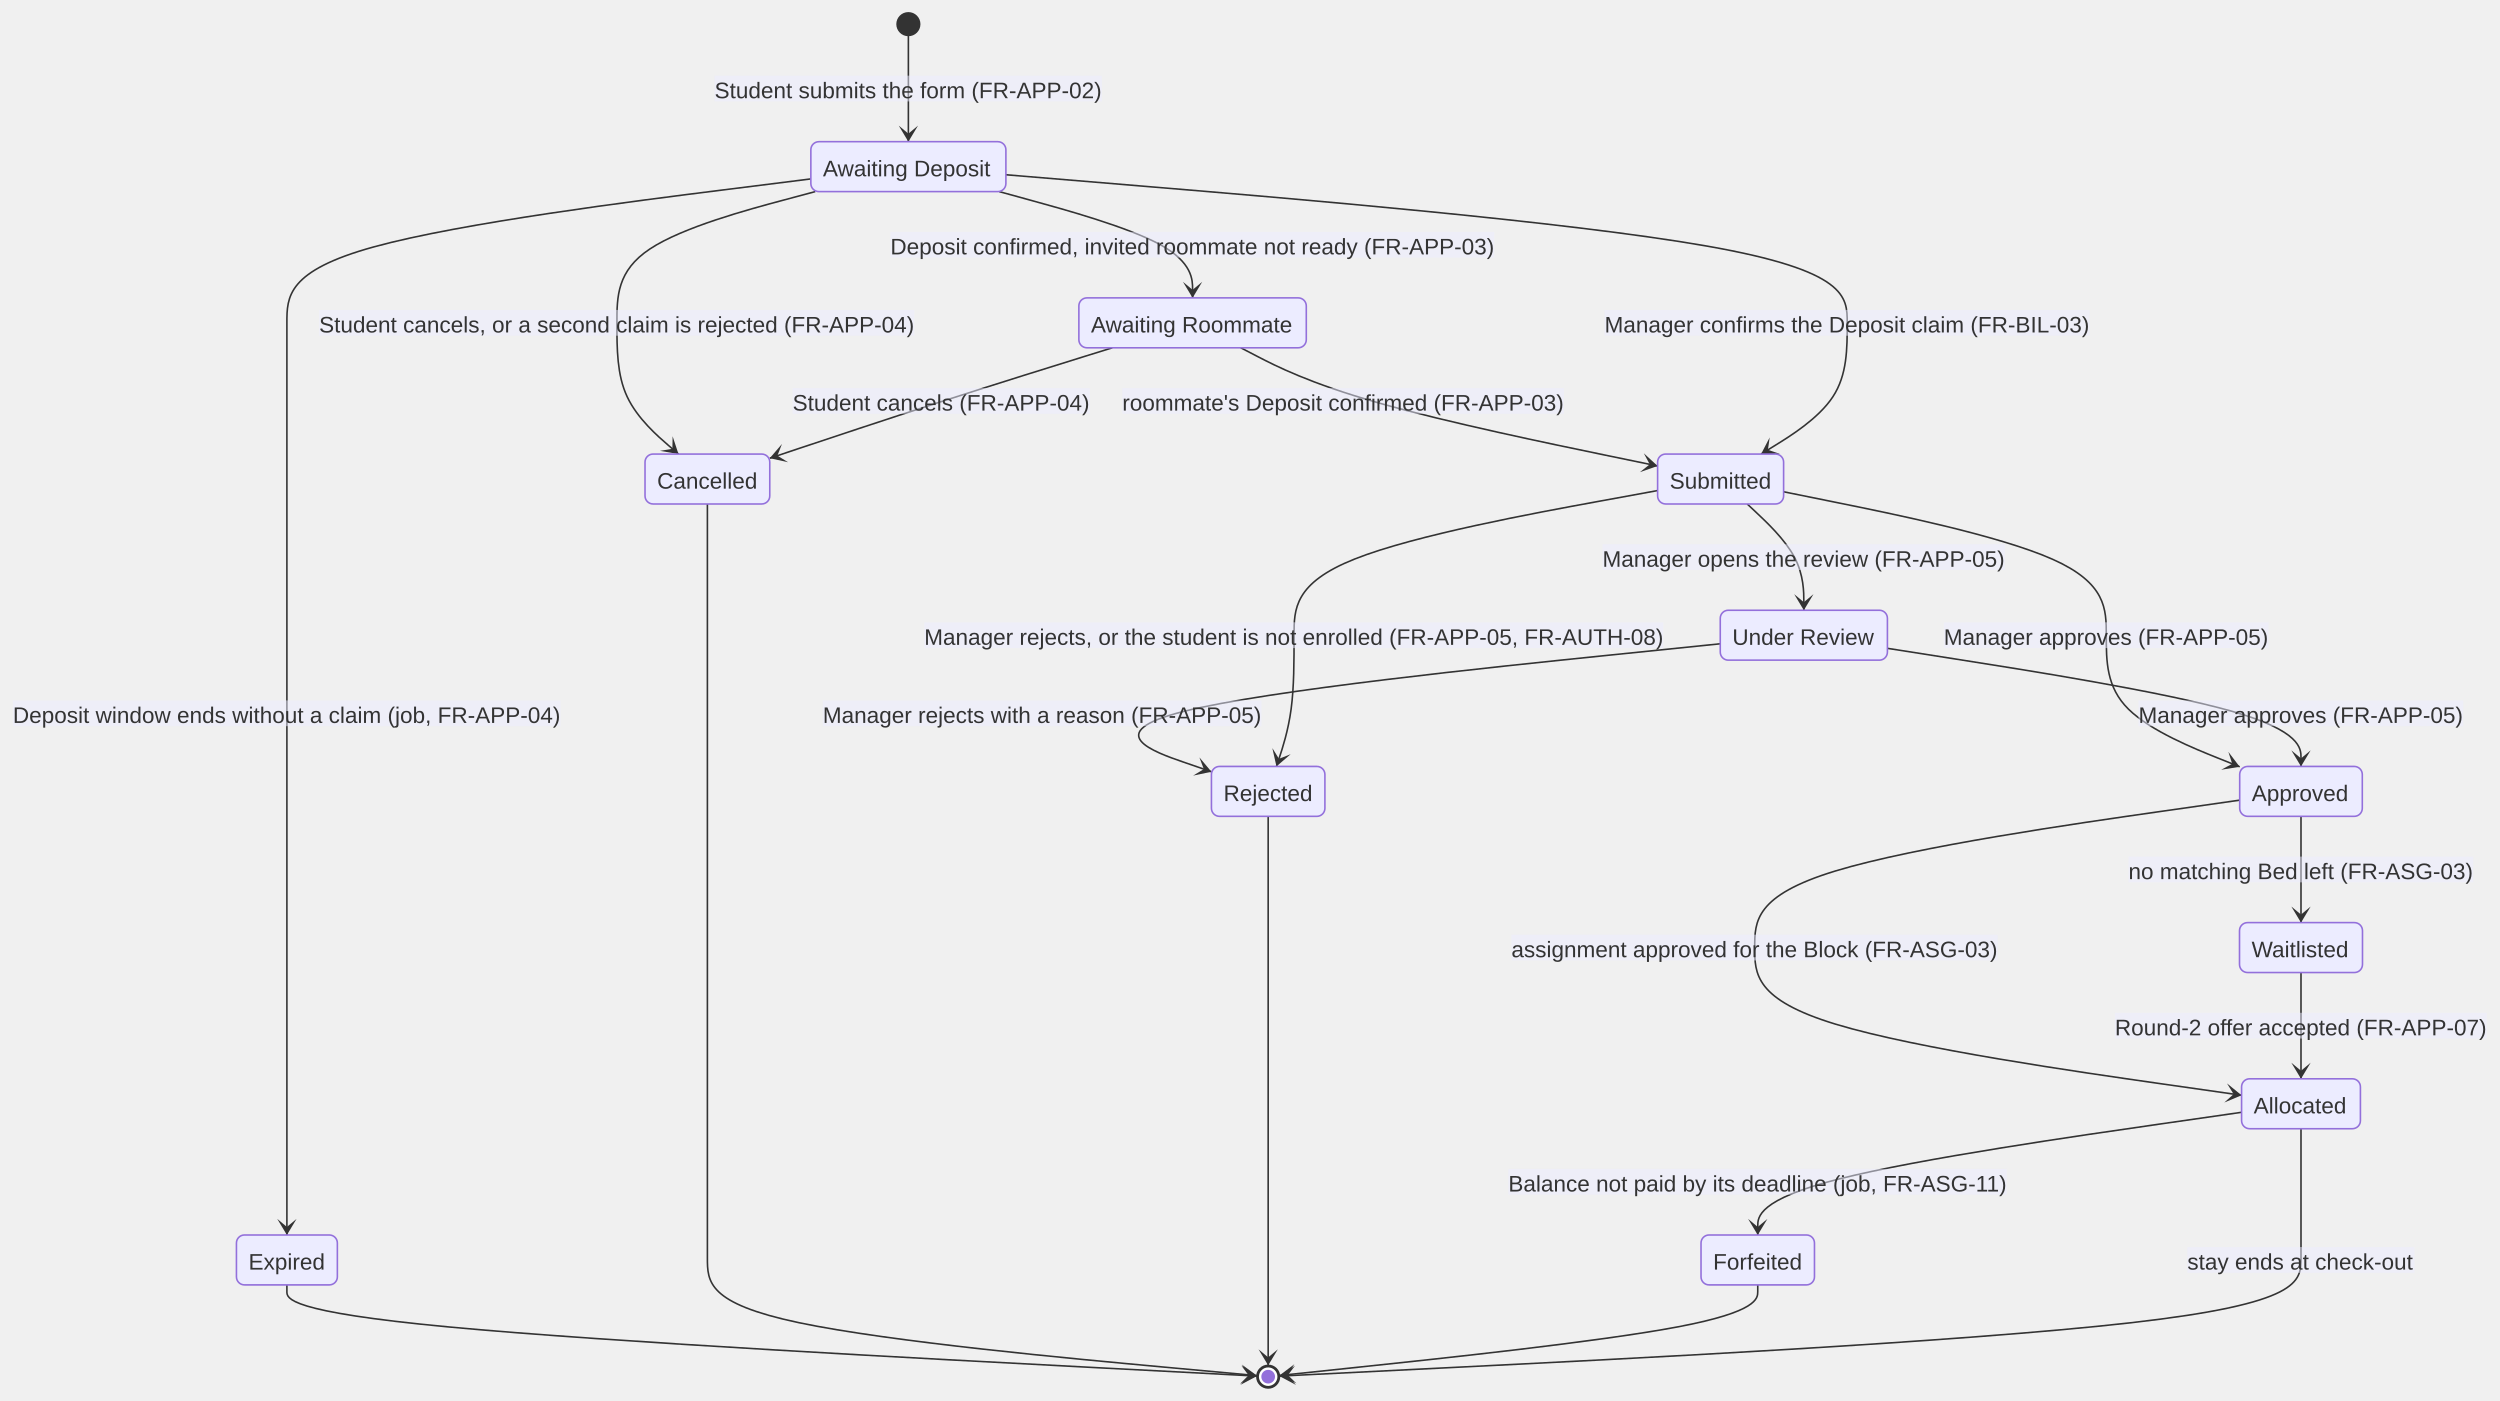
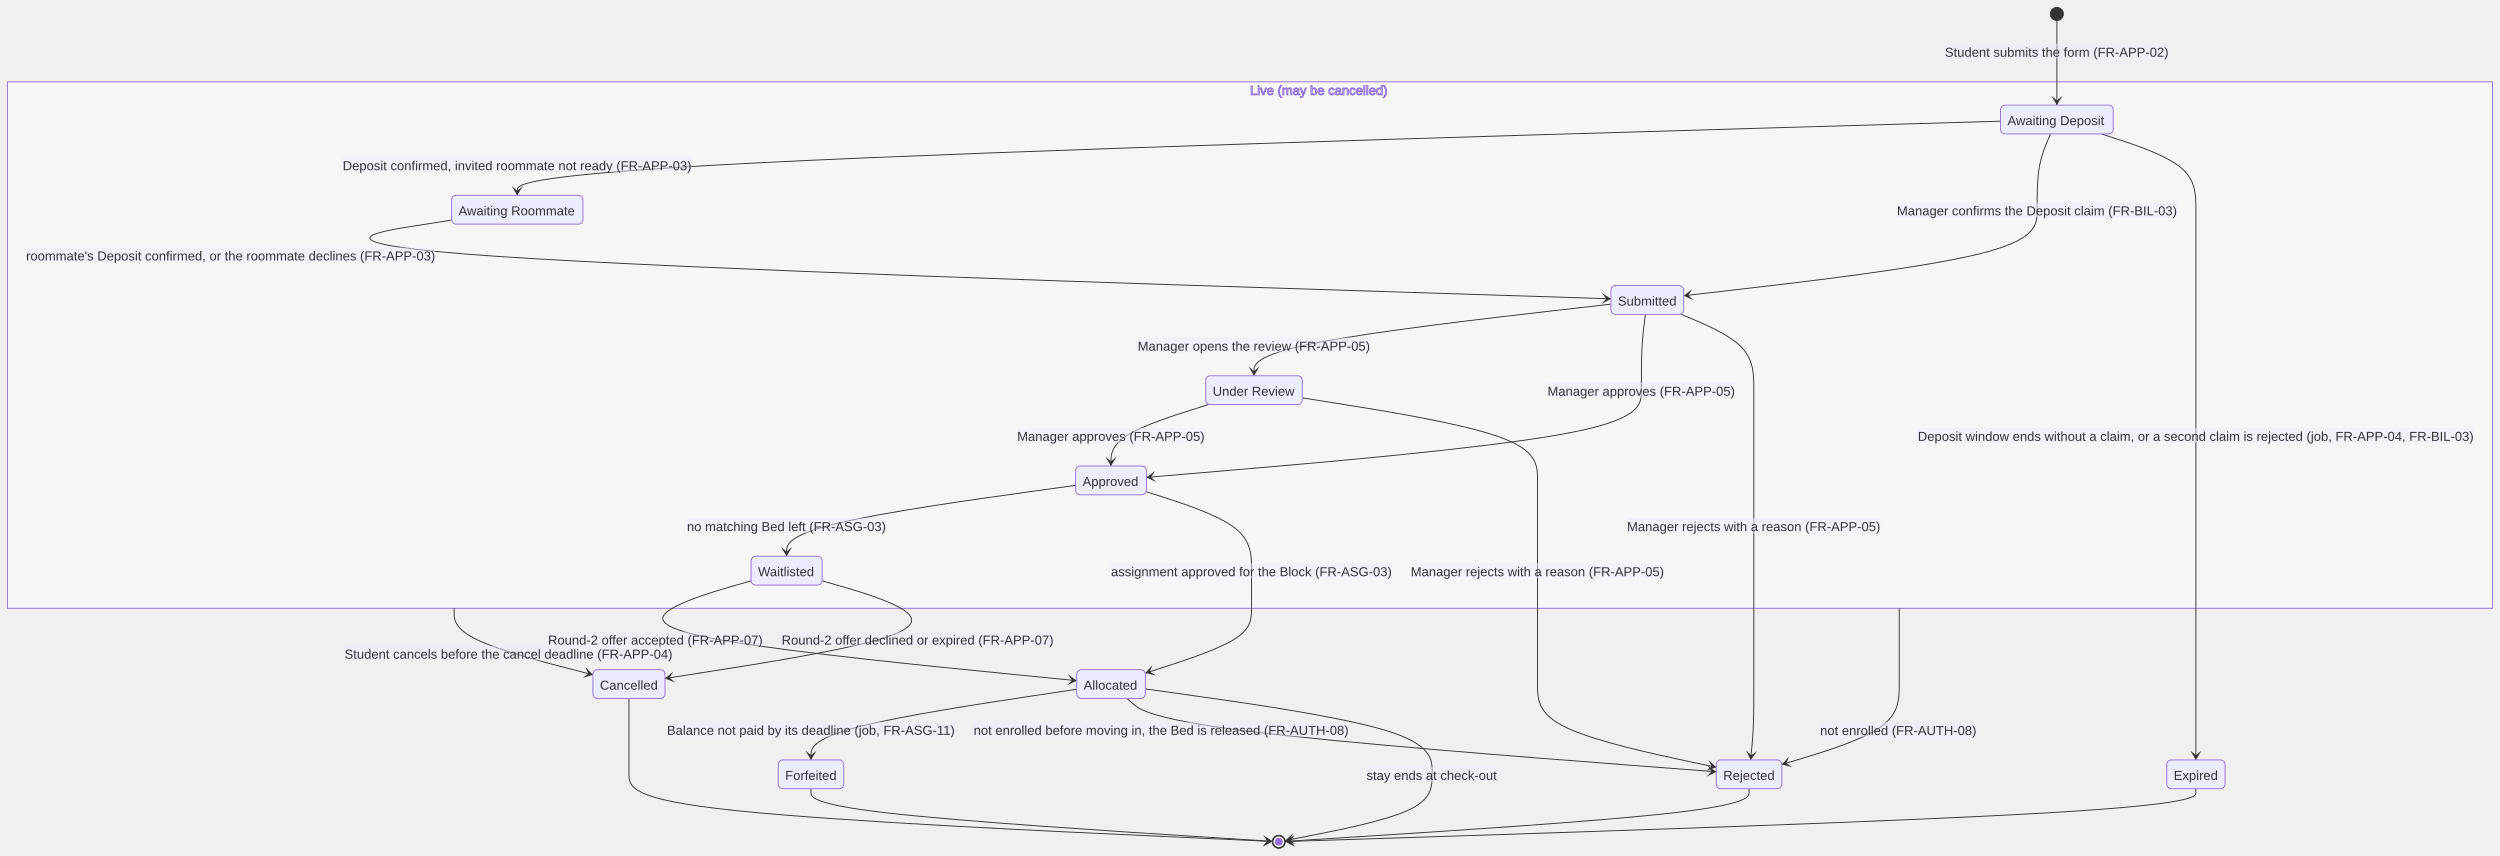
- <svg xmlns="http://www.w3.org/2000/svg" id="dzlpo6j8gid" width="1552.654" class="statediagram" height="870" viewBox="0 0 1552.654 870" role="graphics-document document" aria-roledescription="stateDiagram">
-   <style>#dzlpo6j8gid{font-family:Arial;font-size:14px;fill:#333;}#dzlpo6j8gid .error-icon{fill:#552222;}#dzlpo6j8gid .error-text{fill:#552222;stroke:#552222;}#dzlpo6j8gid .edge-thickness-normal{stroke-width:2px;}#dzlpo6j8gid .edge-thickness-thick{stroke-width:3.5px;}#dzlpo6j8gid .edge-pattern-solid{stroke-dasharray:0;}#dzlpo6j8gid .edge-pattern-dashed{stroke-dasharray:3;}#dzlpo6j8gid .edge-pattern-dotted{stroke-dasharray:2;}#dzlpo6j8gid .marker{fill:#333333;stroke:#333333;}#dzlpo6j8gid .marker.cross{stroke:#333333;}#dzlpo6j8gid svg{font-family:Arial;font-size:14px;}#dzlpo6j8gid defs #statediagram-barbEnd{fill:#333333;stroke:#333333;}#dzlpo6j8gid g.stateGroup text{fill:#9370DB;stroke:none;font-size:10px;}#dzlpo6j8gid g.stateGroup text{fill:#333;stroke:none;font-size:10px;}#dzlpo6j8gid g.stateGroup .state-title{font-weight:bolder;fill:#131300;}#dzlpo6j8gid g.stateGroup rect{fill:#ECECFF;stroke:#9370DB;}#dzlpo6j8gid g.stateGroup line{stroke:#333333;stroke-width:1;}#dzlpo6j8gid .transition{stroke:#333333;stroke-width:1;fill:none;}#dzlpo6j8gid .stateGroup .composit{fill:white;border-bottom:1px;}#dzlpo6j8gid .stateGroup .alt-composit{fill:#e0e0e0;border-bottom:1px;}#dzlpo6j8gid .state-note{stroke:#aaaa33;fill:#fff5ad;}#dzlpo6j8gid .state-note text{fill:black;stroke:none;font-size:10px;}#dzlpo6j8gid .stateLabel .box{stroke:none;stroke-width:0;fill:#ECECFF;opacity:0.5;}#dzlpo6j8gid .edgeLabel .label rect{fill:#ECECFF;opacity:0.5;}#dzlpo6j8gid .edgeLabel .label text{fill:#333;}#dzlpo6j8gid .label div .edgeLabel{color:#333;}#dzlpo6j8gid .stateLabel text{fill:#131300;font-size:10px;font-weight:bold;}#dzlpo6j8gid .node circle.state-start{fill:#333333;stroke:#333333;}#dzlpo6j8gid .node .fork-join{fill:#333333;stroke:#333333;}#dzlpo6j8gid .node circle.state-end{fill:#9370DB;stroke:white;stroke-width:1.5;}#dzlpo6j8gid .end-state-inner{fill:white;stroke-width:1.5;}#dzlpo6j8gid .node rect{fill:#ECECFF;stroke:#9370DB;stroke-width:1px;}#dzlpo6j8gid .node polygon{fill:#ECECFF;stroke:#9370DB;stroke-width:1px;}#dzlpo6j8gid #statediagram-barbEnd{fill:#333333;}#dzlpo6j8gid .statediagram-cluster rect{fill:#ECECFF;stroke:#9370DB;stroke-width:1px;}#dzlpo6j8gid .cluster-label,#dzlpo6j8gid .nodeLabel{color:#131300;}#dzlpo6j8gid .statediagram-cluster rect.outer{rx:5px;ry:5px;}#dzlpo6j8gid .statediagram-state .divider{stroke:#9370DB;}#dzlpo6j8gid .statediagram-state .title-state{rx:5px;ry:5px;}#dzlpo6j8gid .statediagram-cluster.statediagram-cluster .inner{fill:white;}#dzlpo6j8gid .statediagram-cluster.statediagram-cluster-alt .inner{fill:#f0f0f0;}#dzlpo6j8gid .statediagram-cluster .inner{rx:0;ry:0;}#dzlpo6j8gid .statediagram-state rect.basic{rx:5px;ry:5px;}#dzlpo6j8gid .statediagram-state rect.divider{stroke-dasharray:10,10;fill:#f0f0f0;}#dzlpo6j8gid .note-edge{stroke-dasharray:5;}#dzlpo6j8gid .statediagram-note rect{fill:#fff5ad;stroke:#aaaa33;stroke-width:1px;rx:0;ry:0;}#dzlpo6j8gid .statediagram-note rect{fill:#fff5ad;stroke:#aaaa33;stroke-width:1px;rx:0;ry:0;}#dzlpo6j8gid .statediagram-note text{fill:black;}#dzlpo6j8gid .statediagram-note .nodeLabel{color:black;}#dzlpo6j8gid .statediagram .edgeLabel{color:red;}#dzlpo6j8gid #dependencyStart,#dzlpo6j8gid #dependencyEnd{fill:#333333;stroke:#333333;stroke-width:1;}#dzlpo6j8gid .statediagramTitleText{text-anchor:middle;font-size:18px;fill:#333;}#dzlpo6j8gid :root{--mermaid-font-family:Arial;}</style>
+ <svg xmlns="http://www.w3.org/2000/svg" id="daymjwwi3mpa" width="2687.837" class="statediagram" height="920" viewBox="0 0 2687.837 920" role="graphics-document document" aria-roledescription="stateDiagram">
+   <style>#daymjwwi3mpa{font-family:Arial;font-size:14px;fill:#333;}#daymjwwi3mpa .error-icon{fill:#552222;}#daymjwwi3mpa .error-text{fill:#552222;stroke:#552222;}#daymjwwi3mpa .edge-thickness-normal{stroke-width:2px;}#daymjwwi3mpa .edge-thickness-thick{stroke-width:3.5px;}#daymjwwi3mpa .edge-pattern-solid{stroke-dasharray:0;}#daymjwwi3mpa .edge-pattern-dashed{stroke-dasharray:3;}#daymjwwi3mpa .edge-pattern-dotted{stroke-dasharray:2;}#daymjwwi3mpa .marker{fill:#333333;stroke:#333333;}#daymjwwi3mpa .marker.cross{stroke:#333333;}#daymjwwi3mpa svg{font-family:Arial;font-size:14px;}#daymjwwi3mpa defs #statediagram-barbEnd{fill:#333333;stroke:#333333;}#daymjwwi3mpa g.stateGroup text{fill:#9370DB;stroke:none;font-size:10px;}#daymjwwi3mpa g.stateGroup text{fill:#333;stroke:none;font-size:10px;}#daymjwwi3mpa g.stateGroup .state-title{font-weight:bolder;fill:#131300;}#daymjwwi3mpa g.stateGroup rect{fill:#ECECFF;stroke:#9370DB;}#daymjwwi3mpa g.stateGroup line{stroke:#333333;stroke-width:1;}#daymjwwi3mpa .transition{stroke:#333333;stroke-width:1;fill:none;}#daymjwwi3mpa .stateGroup .composit{fill:#ffffff;border-bottom:1px;}#daymjwwi3mpa .stateGroup .alt-composit{fill:#e0e0e0;border-bottom:1px;}#daymjwwi3mpa .state-note{stroke:#aaaa33;fill:#fff5ad;}#daymjwwi3mpa .state-note text{fill:black;stroke:none;font-size:10px;}#daymjwwi3mpa .stateLabel .box{stroke:none;stroke-width:0;fill:#ECECFF;opacity:0.5;}#daymjwwi3mpa .edgeLabel .label rect{fill:#ECECFF;opacity:0.5;}#daymjwwi3mpa .edgeLabel .label text{fill:#333;}#daymjwwi3mpa .label div .edgeLabel{color:#333;}#daymjwwi3mpa .stateLabel text{fill:#131300;font-size:10px;font-weight:bold;}#daymjwwi3mpa .node circle.state-start{fill:#333333;stroke:#333333;}#daymjwwi3mpa .node .fork-join{fill:#333333;stroke:#333333;}#daymjwwi3mpa .node circle.state-end{fill:#9370DB;stroke:#ffffff;stroke-width:1.5;}#daymjwwi3mpa .end-state-inner{fill:#f6f6f6;stroke-width:1.5;}#daymjwwi3mpa .node rect{fill:#ECECFF;stroke:#9370DB;stroke-width:1px;}#daymjwwi3mpa .node polygon{fill:#ECECFF;stroke:#9370DB;stroke-width:1px;}#daymjwwi3mpa #statediagram-barbEnd{fill:#333333;}#daymjwwi3mpa .statediagram-cluster rect{fill:#ececec;stroke:#9370DB;stroke-width:1px;}#daymjwwi3mpa .cluster-label,#daymjwwi3mpa .nodeLabel{color:#131300;}#daymjwwi3mpa .statediagram-cluster rect.outer{rx:5px;ry:5px;}#daymjwwi3mpa .statediagram-state .divider{stroke:#9370DB;}#daymjwwi3mpa .statediagram-state .title-state{rx:5px;ry:5px;}#daymjwwi3mpa .statediagram-cluster.statediagram-cluster .inner{fill:#f6f6f6;}#daymjwwi3mpa .statediagram-cluster.statediagram-cluster-alt .inner{fill:#f0f0f0;}#daymjwwi3mpa .statediagram-cluster .inner{rx:0;ry:0;}#daymjwwi3mpa .statediagram-state rect.basic{rx:5px;ry:5px;}#daymjwwi3mpa .statediagram-state rect.divider{stroke-dasharray:10,10;fill:#f0f0f0;}#daymjwwi3mpa .note-edge{stroke-dasharray:5;}#daymjwwi3mpa .statediagram-note rect{fill:#fff5ad;stroke:#aaaa33;stroke-width:1px;rx:0;ry:0;}#daymjwwi3mpa .statediagram-note rect{fill:#fff5ad;stroke:#aaaa33;stroke-width:1px;rx:0;ry:0;}#daymjwwi3mpa .statediagram-note text{fill:black;}#daymjwwi3mpa .statediagram-note .nodeLabel{color:black;}#daymjwwi3mpa .statediagram .edgeLabel{color:red;}#daymjwwi3mpa #dependencyStart,#daymjwwi3mpa #dependencyEnd{fill:#333333;stroke:#333333;stroke-width:1;}#daymjwwi3mpa .statediagramTitleText{text-anchor:middle;font-size:18px;fill:#333;}#daymjwwi3mpa :root{--mermaid-font-family:Arial;}</style>
  <g>
    <defs>
-       <marker id="dzlpo6j8gid_statediagram-barbEnd" refX="19" refY="7" markerWidth="20" markerHeight="14" markerUnits="strokeWidth" orient="auto">
+       <marker id="daymjwwi3mpa_statediagram-barbEnd" refX="19" refY="7" markerWidth="20" markerHeight="14" markerUnits="strokeWidth" orient="auto">
        <path d="M 19,7 L9,13 L14,7 L9,1 Z" />
      </marker>
    </defs>
    <g class="root">
-       <g class="clusters" />
+       <g class="clusters">
+         <g class="cluster" style="fill:#f6f6f6;stroke:#9370DB" id="Live">
+           <rect style="" x="8" y="88" width="2671.837" height="566" />
+           <g class="cluster-label" transform="translate(1343.919, 88)">
+             <text style="">
+               <tspan xml:space="preserve" dy="1em" x="0" class="row">Live (may be cancelled)</tspan>
+             </text>
+           </g>
+         </g>
+       </g>
      <g class="edgePaths">
-         <path d="M564.156,22L564.156,27.5C564.156,33,564.156,44,564.156,55C564.156,66,564.156,77,564.156,82.5L564.156,88" id="edge18" class=" edge-thickness-normal transition" style="fill:none" marker-end="url(#dzlpo6j8gid_statediagram-barbEnd)" />
-         <path d="M620.566,119L640.582,124.5C660.599,130,700.632,141,720.648,152C740.665,163,740.665,174,740.665,179.5L740.665,185" id="edge19" class=" edge-thickness-normal transition" style="fill:none" marker-end="url(#dzlpo6j8gid_statediagram-barbEnd)" />
-         <path d="M770.579,216L781.194,221.5C791.809,227,813.039,238,856.189,250.234C899.339,262.468,964.409,275.935,996.944,282.669L1029.479,289.403" id="edge20" class=" edge-thickness-normal transition" style="fill:none" marker-end="url(#dzlpo6j8gid_statediagram-barbEnd)" />
-         <path d="M624.722,108.538L711.808,115.782C798.894,123.025,973.066,137.513,1060.151,152.84C1147.237,168.167,1147.237,184.333,1147.237,200.5C1147.237,216.667,1147.237,232.833,1138.32,246.417C1129.403,260,1111.568,271,1102.651,276.5L1093.734,282" id="edge21" class=" edge-thickness-normal transition" style="fill:none" marker-end="url(#dzlpo6j8gid_statediagram-barbEnd)" />
-         <path d="M503.59,111.111L449.355,117.925C395.12,124.74,286.651,138.37,232.417,153.268C178.182,168.167,178.182,184.333,178.182,200.5C178.182,216.667,178.182,232.833,178.182,249C178.182,265.167,178.182,281.333,178.182,297.5C178.182,313.667,178.182,329.833,178.182,346C178.182,362.167,178.182,378.333,178.182,394.5C178.182,410.667,178.182,426.833,178.182,443C178.182,459.167,178.182,475.333,178.182,491.5C178.182,507.667,178.182,523.833,178.182,540C178.182,556.167,178.182,572.333,178.182,588.5C178.182,604.667,178.182,620.833,178.182,637C178.182,653.167,178.182,669.333,178.182,685.5C178.182,701.667,178.182,717.833,178.182,731.417C178.182,745,178.182,756,178.182,761.5L178.182,767" id="edge22" class=" edge-thickness-normal transition" style="fill:none" marker-end="url(#dzlpo6j8gid_statediagram-barbEnd)" />
-         <path d="M506.309,119L485.782,124.5C465.256,130,424.203,141,403.677,154.583C383.15,168.167,383.15,184.333,383.15,200.5C383.15,216.667,383.15,232.833,389.522,246.417C395.894,260,408.637,271,415.008,276.5L421.38,282" id="edge23" class=" edge-thickness-normal transition" style="fill:none" marker-end="url(#dzlpo6j8gid_statediagram-barbEnd)" />
-         <path d="M690.798,216L673.103,221.5C655.408,227,620.019,238,584.565,249.428C549.111,260.856,513.593,272.713,495.833,278.641L478.074,284.569" id="edge24" class=" edge-thickness-normal transition" style="fill:none" marker-end="url(#dzlpo6j8gid_statediagram-barbEnd)" />
-         <path d="M1085.123,313L1090.984,318.5C1096.846,324,1108.569,335,1114.431,346C1120.292,357,1120.292,368,1120.292,373.5L1120.292,379" id="edge25" class=" edge-thickness-normal transition" style="fill:none" marker-end="url(#dzlpo6j8gid_statediagram-barbEnd)" />
-         <path d="M1107.728,305.422L1141.128,312.185C1174.528,318.948,1241.329,332.474,1274.729,347.32C1308.13,362.167,1308.13,378.333,1308.13,394.5C1308.13,410.667,1308.13,426.833,1321.94,440.455C1335.749,454.077,1363.369,465.154,1377.179,470.692L1390.988,476.231" id="edge26" class=" edge-thickness-normal transition" style="fill:none" marker-end="url(#dzlpo6j8gid_statediagram-barbEnd)" />
-         <path d="M1172.199,402.653L1215.009,409.378C1257.82,416.102,1343.44,429.551,1386.25,441.776C1429.061,454,1429.061,465,1429.061,470.5L1429.061,476" id="edge27" class=" edge-thickness-normal transition" style="fill:none" marker-end="url(#dzlpo6j8gid_statediagram-barbEnd)" />
-         <path d="M1068.386,399.823L998.214,407.019C928.042,414.215,787.699,428.608,735.032,441.857C682.364,455.105,717.372,467.211,734.876,473.264L752.38,479.316" id="edge28" class=" edge-thickness-normal transition" style="fill:none" marker-end="url(#dzlpo6j8gid_statediagram-barbEnd)" />
-         <path d="M1029.479,304.663L991.847,311.552C954.215,318.442,878.951,332.221,841.319,347.194C803.687,362.167,803.687,378.333,803.687,394.5C803.687,410.667,803.687,426.833,801.864,440.417C800.041,454,796.396,465,794.574,470.5L792.751,476" id="edge29" class=" edge-thickness-normal transition" style="fill:none" marker-end="url(#dzlpo6j8gid_statediagram-barbEnd)" />
-         <path d="M1390.988,496.942L1340.787,504.119C1290.585,511.295,1190.182,525.647,1139.981,540.907C1089.779,556.167,1089.779,572.333,1089.779,588.5C1089.779,604.667,1089.779,620.833,1140.176,636.121C1190.572,651.408,1291.365,665.816,1341.761,673.021L1392.157,680.225" id="edge30" class=" edge-thickness-normal transition" style="fill:none" marker-end="url(#dzlpo6j8gid_statediagram-barbEnd)" />
-         <path d="M1429.061,507L1429.061,512.5C1429.061,518,1429.061,529,1429.061,540C1429.061,551,1429.061,562,1429.061,567.5L1429.061,573" id="edge31" class=" edge-thickness-normal transition" style="fill:none" marker-end="url(#dzlpo6j8gid_statediagram-barbEnd)" />
-         <path d="M1429.061,604L1429.061,609.5C1429.061,615,1429.061,626,1429.061,637C1429.061,648,1429.061,659,1429.061,664.5L1429.061,670" id="edge32" class=" edge-thickness-normal transition" style="fill:none" marker-end="url(#dzlpo6j8gid_statediagram-barbEnd)" />
-         <path d="M1392.157,690.805L1342.076,698.004C1291.994,705.203,1191.831,719.602,1141.749,732.301C1091.668,745,1091.668,756,1091.668,761.5L1091.668,767" id="edge33" class=" edge-thickness-normal transition" style="fill:none" marker-end="url(#dzlpo6j8gid_statediagram-barbEnd)" />
-         <path d="M178.182,798L178.182,802.167C178.182,806.333,178.182,814.667,278.589,824.105C378.996,833.544,579.81,844.089,680.217,849.361L780.624,854.633" id="edge34" class=" edge-thickness-normal transition" style="fill:none" marker-end="url(#dzlpo6j8gid_statediagram-barbEnd)" />
-         <path d="M439.336,313L439.336,318.5C439.336,324,439.336,335,439.336,348.583C439.336,362.167,439.336,378.333,439.336,394.5C439.336,410.667,439.336,426.833,439.336,443C439.336,459.167,439.336,475.333,439.336,491.5C439.336,507.667,439.336,523.833,439.336,540C439.336,556.167,439.336,572.333,439.336,588.5C439.336,604.667,439.336,620.833,439.336,637C439.336,653.167,439.336,669.333,439.336,685.5C439.336,701.667,439.336,717.833,439.336,734C439.336,750.167,439.336,766.333,439.336,781.167C439.336,796,439.336,809.5,496.221,821.477C553.106,833.453,666.875,843.906,723.759,849.133L780.644,854.36" id="edge35" class=" edge-thickness-normal transition" style="fill:none" marker-end="url(#dzlpo6j8gid_statediagram-barbEnd)" />
-         <path d="M787.615,507L787.615,512.5C787.615,518,787.615,529,787.615,542.583C787.615,556.167,787.615,572.333,787.615,588.5C787.615,604.667,787.615,620.833,787.615,637C787.615,653.167,787.615,669.333,787.615,685.5C787.615,701.667,787.615,717.833,787.615,734C787.615,750.167,787.615,766.333,787.615,781.167C787.615,796,787.615,809.5,787.615,820.417C787.615,831.333,787.615,839.667,787.615,843.833L787.615,848" id="edge36" class=" edge-thickness-normal transition" style="fill:none" marker-end="url(#dzlpo6j8gid_statediagram-barbEnd)" />
-         <path d="M1091.668,798L1091.668,802.167C1091.668,806.333,1091.668,814.667,1042.152,824.045C992.637,833.422,893.607,843.845,844.091,849.056L794.576,854.267" id="edge37" class=" edge-thickness-normal transition" style="fill:none" marker-end="url(#dzlpo6j8gid_statediagram-barbEnd)" />
-         <path d="M1429.061,701L1429.061,706.5C1429.061,712,1429.061,723,1429.061,736.583C1429.061,750.167,1429.061,766.333,1429.061,781.167C1429.061,796,1429.061,809.5,1323.318,821.525C1217.576,833.55,1006.091,844.101,900.348,849.376L794.606,854.651" id="edge38" class=" edge-thickness-normal transition" style="fill:none" marker-end="url(#dzlpo6j8gid_statediagram-barbEnd)" />
+         <path d="M2211.406,22L2211.406,27.5C2211.406,33,2211.406,44,2211.406,55C2211.406,66,2211.406,77,2211.406,86.667C2211.406,96.333,2211.406,104.667,2211.406,108.833L2211.406,113" id="edge0" class=" edge-thickness-normal transition" style="fill:none" marker-end="url(#daymjwwi3mpa_statediagram-barbEnd)" />
+         <path d="M2150.84,130.275L1885.054,138.062C1619.269,145.85,1087.698,161.425,821.912,174.712C556.126,188,556.126,199,556.126,204.5L556.126,210" id="edge1" class=" edge-thickness-normal transition" style="fill:none" marker-end="url(#daymjwwi3mpa_statediagram-barbEnd)" />
+         <path d="M485.508,236.621L445.947,242.85C406.385,249.08,327.262,261.54,535.004,275.646C742.746,289.751,1237.353,305.503,1484.657,313.378L1731.96,321.254" id="edge2" class=" edge-thickness-normal transition" style="fill:none" marker-end="url(#daymjwwi3mpa_statediagram-barbEnd)" />
+         <path d="M2204.618,144L2202.209,149.5C2199.801,155,2194.984,166,2192.575,179.583C2190.166,193.167,2190.166,209.333,2190.166,225.5C2190.166,241.667,2190.166,257.833,2126.84,273.245C2063.514,288.657,1936.861,303.315,1873.535,310.644L1810.208,317.972" id="edge3" class=" edge-thickness-normal transition" style="fill:none" marker-end="url(#daymjwwi3mpa_statediagram-barbEnd)" />
+         <path d="M1731.96,326.987L1668.003,334.323C1604.045,341.658,1476.13,356.329,1412.172,369.165C1348.214,382,1348.214,393,1348.214,398.5L1348.214,404" id="edge4" class=" edge-thickness-normal transition" style="fill:none" marker-end="url(#daymjwwi3mpa_statediagram-barbEnd)" />
+         <path d="M1769.034,338L1768.306,343.5C1767.578,349,1766.123,360,1765.395,373.583C1764.668,387.167,1764.668,403.333,1764.668,419.5C1764.668,435.667,1764.668,451.833,1675.983,467.46C1587.299,483.087,1409.93,498.174,1321.246,505.718L1232.561,513.262" id="edge5" class=" edge-thickness-normal transition" style="fill:none" marker-end="url(#daymjwwi3mpa_statediagram-barbEnd)" />
+         <path d="M1299.086,435L1281.653,440.5C1264.22,446,1229.355,457,1211.922,468C1194.489,479,1194.489,490,1194.489,495.5L1194.489,501" id="edge6" class=" edge-thickness-normal transition" style="fill:none" marker-end="url(#daymjwwi3mpa_statediagram-barbEnd)" />
+         <path d="M1156.417,521.794L1104.634,528.995C1052.851,536.196,949.286,550.598,897.503,563.299C845.72,576,845.72,587,845.72,592.5L845.72,598" id="edge7" class=" edge-thickness-normal transition" style="fill:none" marker-end="url(#daymjwwi3mpa_statediagram-barbEnd)" />
+         <path d="M2259.177,144L2276.128,149.5C2293.079,155,2326.981,166,2343.932,179.583C2360.883,193.167,2360.883,209.333,2360.883,225.5C2360.883,241.667,2360.883,257.833,2360.883,274C2360.883,290.167,2360.883,306.333,2360.883,322.5C2360.883,338.667,2360.883,354.833,2360.883,371C2360.883,387.167,2360.883,403.333,2360.883,419.5C2360.883,435.667,2360.883,451.833,2360.883,468C2360.883,484.167,2360.883,500.333,2360.883,516.5C2360.883,532.667,2360.883,548.833,2360.883,565C2360.883,581.167,2360.883,597.333,2360.883,612.167C2360.883,627,2360.883,640.5,2360.883,652.75C2360.883,665,2360.883,676,2360.883,689.583C2360.883,703.167,2360.883,719.333,2360.883,735.5C2360.883,751.667,2360.883,767.833,2360.883,781.417C2360.883,795,2360.883,806,2360.883,811.5L2360.883,817" id="edge8" class=" edge-thickness-normal transition" style="fill:none" marker-end="url(#daymjwwi3mpa_statediagram-barbEnd)" />
+         <path d="M1807.682,338L1820.668,343.5C1833.654,349,1859.626,360,1872.612,373.583C1885.598,387.167,1885.598,403.333,1885.598,419.5C1885.598,435.667,1885.598,451.833,1885.598,468C1885.598,484.167,1885.598,500.333,1885.598,516.5C1885.598,532.667,1885.598,548.833,1885.598,565C1885.598,581.167,1885.598,597.333,1885.598,612.167C1885.598,627,1885.598,640.5,1885.598,652.75C1885.598,665,1885.598,676,1885.598,689.583C1885.598,703.167,1885.598,719.333,1885.598,735.5C1885.598,751.667,1885.598,767.833,1885.015,781.417C1884.431,795,1883.264,806,1882.68,811.5L1882.097,817" id="edge9" class=" edge-thickness-normal transition" style="fill:none" marker-end="url(#daymjwwi3mpa_statediagram-barbEnd)" />
+         <path d="M1400.121,427.758L1442.276,434.465C1484.43,441.172,1568.74,454.586,1610.894,469.376C1653.049,484.167,1653.049,500.333,1653.049,516.5C1653.049,532.667,1653.049,548.833,1653.049,565C1653.049,581.167,1653.049,597.333,1653.049,612.167C1653.049,627,1653.049,640.5,1653.049,652.75C1653.049,665,1653.049,676,1653.049,689.583C1653.049,703.167,1653.049,719.333,1653.049,735.5C1653.049,751.667,1653.049,767.833,1685.077,782.748C1717.105,797.662,1781.162,811.324,1813.19,818.154L1845.218,824.985" id="edge10" class=" edge-thickness-normal transition" style="fill:none" marker-end="url(#daymjwwi3mpa_statediagram-barbEnd)" />
+         <path d="M1232.561,528.72L1251.401,534.766C1270.24,540.813,1307.919,552.907,1326.759,567.037C1345.598,581.167,1345.598,597.333,1345.598,612.167C1345.598,627,1345.598,640.5,1345.598,652.75C1345.598,665,1345.598,676,1326.564,687.609C1307.53,699.219,1269.461,711.437,1250.427,717.546L1231.392,723.656" id="edge13" class=" edge-thickness-normal transition" style="fill:none" marker-end="url(#daymjwwi3mpa_statediagram-barbEnd)" />
+         <path d="M807.531,624.472L790.402,629.393C773.273,634.315,739.015,644.157,721.886,654.579C704.757,665,704.757,676,780.229,688.974C855.7,701.948,1006.643,716.897,1082.114,724.371L1157.586,731.845" id="edge14" class=" edge-thickness-normal transition" style="fill:none" marker-end="url(#daymjwwi3mpa_statediagram-barbEnd)" />
+         <path d="M883.908,624.472L901.037,629.393C918.167,634.315,952.425,644.157,969.554,654.579C986.683,665,986.683,676,941.391,688.575C896.1,701.15,805.517,715.299,760.225,722.374L714.934,729.449" id="edge15" class=" edge-thickness-normal transition" style="fill:none" marker-end="url(#daymjwwi3mpa_statediagram-barbEnd)" />
+         <path d="M1157.586,741.049L1109.977,748.207C1062.369,755.366,967.152,769.683,919.543,782.341C871.935,795,871.935,806,871.935,811.5L871.935,817" id="edge16" class=" edge-thickness-normal transition" style="fill:none" marker-end="url(#daymjwwi3mpa_statediagram-barbEnd)" />
+         <path d="M1211.762,751L1217.892,756.5C1224.021,762,1236.279,773,1341.855,786.133C1447.431,799.265,1646.324,814.53,1745.771,822.163L1845.218,829.796" id="edge17" class=" edge-thickness-normal transition" style="fill:none" marker-end="url(#daymjwwi3mpa_statediagram-barbEnd)" />
+         <path d="M2360.883,848L2360.883,852.167C2360.883,856.333,2360.883,864.667,2197.712,874.129C2034.541,883.591,1708.199,894.182,1545.029,899.477L1381.858,904.773" id="edge18" class=" edge-thickness-normal transition" style="fill:none" marker-end="url(#daymjwwi3mpa_statediagram-barbEnd)" />
+         <path d="M676.196,751L676.196,756.5C676.196,762,676.196,773,676.196,786.583C676.196,800.167,676.196,816.333,676.196,831.167C676.196,846,676.196,859.5,791.475,871.53C906.754,883.56,1137.311,894.12,1252.59,899.4L1367.869,904.68" id="edge19" class=" edge-thickness-normal transition" style="fill:none" marker-end="url(#daymjwwi3mpa_statediagram-barbEnd)" />
+         <path d="M1880.452,848L1880.452,852.167C1880.452,856.333,1880.452,864.667,1797.351,874.093C1714.251,883.519,1548.049,894.039,1464.948,899.298L1381.847,904.558" id="edge20" class=" edge-thickness-normal transition" style="fill:none" marker-end="url(#daymjwwi3mpa_statediagram-barbEnd)" />
+         <path d="M871.935,848L871.935,852.167C871.935,856.333,871.935,864.667,954.592,874.093C1037.248,883.519,1202.562,894.037,1285.219,899.296L1367.875,904.556" id="edge21" class=" edge-thickness-normal transition" style="fill:none" marker-end="url(#daymjwwi3mpa_statediagram-barbEnd)" />
+         <path d="M1231.392,740.684L1282.787,747.903C1334.183,755.122,1436.973,769.561,1488.368,784.864C1539.763,800.167,1539.763,816.333,1539.763,831.167C1539.763,846,1539.763,859.5,1513.425,871.361C1487.087,883.222,1434.41,893.444,1408.071,898.555L1381.733,903.666" id="edge22" class=" edge-thickness-normal transition" style="fill:none" marker-end="url(#daymjwwi3mpa_statediagram-barbEnd)" />
+         <path d="M488.278,654L488.278,659.5C488.278,665,488.278,676,513.142,687.917C538.005,699.834,587.732,712.668,612.595,719.085L637.458,725.502" id="edge11" class=" edge-thickness-normal transition" style="fill:none" marker-end="url(#daymjwwi3mpa_statediagram-barbEnd)" />
+         <path d="M2041.929,654L2041.929,659.5C2041.929,665,2041.929,676,2041.929,689.583C2041.929,703.167,2041.929,719.333,2041.929,735.5C2041.929,751.667,2041.929,767.833,2020.889,782.236C1999.848,796.639,1957.767,809.278,1936.727,815.598L1915.687,821.917" id="edge12" class=" edge-thickness-normal transition" style="fill:none" marker-end="url(#daymjwwi3mpa_statediagram-barbEnd)" />
      </g>
      <g class="edgeLabels">
-         <g class="edgeLabel" transform="translate(564.156, 55)">
+         <g class="edgeLabel" transform="translate(2211.406, 55)">
          <g class="label" transform="translate(-120.3755, -8)">
-             <rect rx="0" ry="0" width="240.584" height="16" />
+             <rect rx="0" ry="0" width="240.583" height="16" />
            <text style="">
              <tspan xml:space="preserve" dy="1em" x="0" class="row">Student submits the form (FR-APP-02)</tspan>
            </text>
          </g>
        </g>
-         <g class="edgeLabel" transform="translate(740.6646, 152)">
+         <g class="edgeLabel" transform="translate(556.1265, 177)">
          <g class="label" transform="translate(-187.6855, -8)">
-             <rect rx="0" ry="0" width="375.109" height="16" />
+             <rect rx="0" ry="0" width="375.107" height="16" />
            <text style="">
              <tspan xml:space="preserve" dy="1em" x="0" class="row">Deposit confirmed, invited roommate not ready (FR-APP-03)</tspan>
            </text>
          </g>
        </g>
-         <g class="edgeLabel" transform="translate(834.2688, 249)">
-           <g class="label" transform="translate(-137.2671, -8)">
-             <rect rx="0" ry="0" width="274.344" height="16" />
-             <text style="">
-               <tspan xml:space="preserve" dy="1em" x="0" class="row">roommate's Deposit confirmed (FR-APP-03)</tspan>
-             </text>
-           </g>
-         </g>
-         <g class="edgeLabel" transform="translate(1147.237, 200.5)">
+         <g class="edgeLabel" transform="translate(248.1392, 274)">
+           <g class="label" transform="translate(-220.1392, -8)">
+             <rect rx="0" ry="0" width="439.968" height="16" />
+             <text style="">
+               <tspan xml:space="preserve" dy="1em" x="0" class="row">roommate's Deposit confirmed, or the roommate declines (FR-APP-03)</tspan>
+             </text>
+           </g>
+         </g>
+         <g class="edgeLabel" transform="translate(2190.166, 225.5)">
          <g class="label" transform="translate(-150.7168, -8)">
-             <rect rx="0" ry="0" width="301.224" height="16" />
+             <rect rx="0" ry="0" width="301.222" height="16" />
            <text style="">
              <tspan xml:space="preserve" dy="1em" x="0" class="row">Manager confirms the Deposit claim (FR-BIL-03)</tspan>
            </text>
          </g>
        </g>
-         <g class="edgeLabel" transform="translate(178.1821, 443)">
-           <g class="label" transform="translate(-170.1821, -8)">
-             <rect rx="0" ry="0" width="340.127" height="16" />
-             <text style="">
-               <tspan xml:space="preserve" dy="1em" x="0" class="row">Deposit window ends without a claim (job, FR-APP-04)</tspan>
-             </text>
-           </g>
-         </g>
-         <g class="edgeLabel" transform="translate(383.1504, 200.5)">
-           <g class="label" transform="translate(-184.9683, -8)">
-             <rect rx="0" ry="0" width="369.679" height="16" />
-             <text style="">
-               <tspan xml:space="preserve" dy="1em" x="0" class="row">Student cancels, or a second claim is rejected (FR-APP-04)</tspan>
-             </text>
-           </g>
-         </g>
-         <g class="edgeLabel" transform="translate(584.6296, 249)">
-           <g class="label" transform="translate(-92.37207, -8)">
-             <rect rx="0" ry="0" width="184.617" height="16" />
-             <text style="">
-               <tspan xml:space="preserve" dy="1em" x="0" class="row">Student cancels (FR-APP-04)</tspan>
-             </text>
-           </g>
-         </g>
-         <g class="edgeLabel" transform="translate(1120.292, 346)">
+         <g class="edgeLabel" transform="translate(1348.214, 371)">
          <g class="label" transform="translate(-125.0547, -8)">
-             <rect rx="0" ry="0" width="249.936" height="16" />
+             <rect rx="0" ry="0" width="249.935" height="16" />
            <text style="">
              <tspan xml:space="preserve" dy="1em" x="0" class="row">Manager opens the review (FR-APP-05)</tspan>
            </text>
          </g>
        </g>
-         <g class="edgeLabel" transform="translate(1308.13, 394.5)">
+         <g class="edgeLabel" transform="translate(1764.668, 419.5)">
          <g class="label" transform="translate(-100.9307, -8)">
-             <rect rx="0" ry="0" width="201.722" height="16" />
+             <rect rx="0" ry="0" width="201.721" height="16" />
            <text style="">
              <tspan xml:space="preserve" dy="1em" x="0" class="row">Manager approves (FR-APP-05)</tspan>
            </text>
          </g>
        </g>
-         <g class="edgeLabel" transform="translate(1429.061, 443)">
+         <g class="edgeLabel" transform="translate(1194.489, 468)">
          <g class="label" transform="translate(-100.9307, -8)">
-             <rect rx="0" ry="0" width="201.722" height="16" />
+             <rect rx="0" ry="0" width="201.721" height="16" />
            <text style="">
              <tspan xml:space="preserve" dy="1em" x="0" class="row">Manager approves (FR-APP-05)</tspan>
            </text>
          </g>
        </g>
-         <g class="edgeLabel" transform="translate(647.356, 443)">
+         <g class="edgeLabel" transform="translate(845.72, 565)">
+           <g class="label" transform="translate(-107.1548, -8)">
+             <rect rx="0" ry="0" width="214.16" height="16" />
+             <text style="">
+               <tspan xml:space="preserve" dy="1em" x="0" class="row">no matching Bed left (FR-ASG-03)</tspan>
+             </text>
+           </g>
+         </g>
+         <g class="edgeLabel" transform="translate(2360.883, 468)">
+           <g class="label" transform="translate(-298.9541, -8)">
+             <rect rx="0" ry="0" width="597.486" height="16" />
+             <text style="">
+               <tspan xml:space="preserve" dy="1em" x="0" class="row">Deposit window ends without a claim, or a second claim is rejected (job, FR-APP-04, FR-BIL-03)</tspan>
+             </text>
+           </g>
+         </g>
+         <g class="edgeLabel" transform="translate(1885.598, 565)">
          <g class="label" transform="translate(-136.3306, -8)">
-             <rect rx="0" ry="0" width="272.472" height="16" />
+             <rect rx="0" ry="0" width="272.47" height="16" />
            <text style="">
              <tspan xml:space="preserve" dy="1em" x="0" class="row">Manager rejects with a reason (FR-APP-05)</tspan>
            </text>
          </g>
        </g>
-         <g class="edgeLabel" transform="translate(803.6865, 394.5)">
-           <g class="label" transform="translate(-229.6992, -8)">
-             <rect rx="0" ry="0" width="459.077" height="16" />
-             <text style="">
-               <tspan xml:space="preserve" dy="1em" x="0" class="row">Manager rejects, or the student is not enrolled (FR-APP-05, FR-AUTH-08)</tspan>
-             </text>
-           </g>
-         </g>
-         <g class="edgeLabel" transform="translate(1089.779, 588.5)">
+         <g class="edgeLabel" transform="translate(1653.049, 613.5)">
+           <g class="label" transform="translate(-136.3306, -8)">
+             <rect rx="0" ry="0" width="272.47" height="16" />
+             <text style="">
+               <tspan xml:space="preserve" dy="1em" x="0" class="row">Manager rejects with a reason (FR-APP-05)</tspan>
+             </text>
+           </g>
+         </g>
+         <g class="edgeLabel" transform="translate(1345.598, 613.5)">
          <g class="label" transform="translate(-151.1201, -8)">
-             <rect rx="0" ry="0" width="302.03" height="16" />
+             <rect rx="0" ry="0" width="302.029" height="16" />
            <text style="">
              <tspan xml:space="preserve" dy="1em" x="0" class="row">assignment approved for the Block (FR-ASG-03)</tspan>
            </text>
          </g>
        </g>
-         <g class="edgeLabel" transform="translate(1429.061, 540)">
-           <g class="label" transform="translate(-107.1548, -8)">
-             <rect rx="0" ry="0" width="214.162" height="16" />
-             <text style="">
-               <tspan xml:space="preserve" dy="1em" x="0" class="row">no matching Bed left (FR-ASG-03)</tspan>
-             </text>
-           </g>
-         </g>
-         <g class="edgeLabel" transform="translate(1429.061, 637)">
+         <g class="edgeLabel" transform="translate(704.7573, 687)">
          <g class="label" transform="translate(-115.5938, -8)">
-             <rect rx="0" ry="0" width="231.028" height="16" />
+             <rect rx="0" ry="0" width="231.026" height="16" />
            <text style="">
              <tspan xml:space="preserve" dy="1em" x="0" class="row">Round-2 offer accepted (FR-APP-07)</tspan>
            </text>
          </g>
        </g>
-         <g class="edgeLabel" transform="translate(1091.668, 734)">
+         <g class="edgeLabel" transform="translate(986.6826, 687)">
+           <g class="label" transform="translate(-146.3315, -8)">
+             <rect rx="0" ry="0" width="292.458" height="16" />
+             <text style="">
+               <tspan xml:space="preserve" dy="1em" x="0" class="row">Round-2 offer declined or expired (FR-APP-07)</tspan>
+             </text>
+           </g>
+         </g>
+         <g class="edgeLabel" transform="translate(871.9348, 784)">
          <g class="label" transform="translate(-154.897, -8)">
-             <rect rx="0" ry="0" width="309.579" height="16" />
+             <rect rx="0" ry="0" width="309.577" height="16" />
            <text style="">
              <tspan xml:space="preserve" dy="1em" x="0" class="row">Balance not paid by its deadline (job, FR-ASG-11)</tspan>
+             </text>
+           </g>
+         </g>
+         <g class="edgeLabel" transform="translate(1248.538, 784)">
+           <g class="label" transform="translate(-201.7061, -8)">
+             <rect rx="0" ry="0" width="403.128" height="16" />
+             <text style="">
+               <tspan xml:space="preserve" dy="1em" x="0" class="row">not enrolled before moving in, the Bed is released (FR-AUTH-08)</tspan>
            </text>
          </g>
        </g>
        <g class="edgeLabel">
          <g class="label" transform="translate(0, 0)">
            <rect rx="0" ry="0" width="0" height="0" />
            <text style="">
              <tspan xml:space="preserve" dy="1em" x="0" class="row" />
            </text>
          </g>
        </g>
        <g class="edgeLabel">
          <g class="label" transform="translate(0, 0)">
            <rect rx="0" ry="0" width="0" height="0" />
            <text style="">
              <tspan xml:space="preserve" dy="1em" x="0" class="row" />
            </text>
          </g>
        </g>
        <g class="edgeLabel">
          <g class="label" transform="translate(0, 0)">
            <rect rx="0" ry="0" width="0" height="0" />
            <text style="">
              <tspan xml:space="preserve" dy="1em" x="0" class="row" />
            </text>
          </g>
        </g>
        <g class="edgeLabel">
          <g class="label" transform="translate(0, 0)">
            <rect rx="0" ry="0" width="0" height="0" />
            <text style="">
              <tspan xml:space="preserve" dy="1em" x="0" class="row" />
            </text>
          </g>
        </g>
-         <g class="edgeLabel" transform="translate(1429.061, 782.5)">
+         <g class="edgeLabel" transform="translate(1539.763, 832.5)">
          <g class="label" transform="translate(-70.59277, -8)">
            <rect rx="0" ry="0" width="141.089" height="16" />
            <text style="">
              <tspan xml:space="preserve" dy="1em" x="0" class="row">stay ends at check-out</tspan>
            </text>
          </g>
        </g>
+         <g class="edgeLabel" transform="translate(546.8918, 702.1277)">
+           <g class="label" transform="translate(-176.4336, -8)">
+             <rect rx="0" ry="0" width="352.619" height="16" />
+             <text style="">
+               <tspan xml:space="preserve" dy="1em" x="0" class="row">Student cancels before the cancel deadline (FR-APP-04)</tspan>
+             </text>
+           </g>
+         </g>
+         <g class="edgeLabel" transform="translate(2041.06, 784.2609)">
+           <g class="label" transform="translate(-84.19287, -8)">
+             <rect rx="0" ry="0" width="168.269" height="16" />
+             <text style="">
+               <tspan xml:space="preserve" dy="1em" x="0" class="row">not enrolled (FR-AUTH-08)</tspan>
+             </text>
+           </g>
+         </g>
      </g>
      <g class="nodes">
-         <g class="node default" id="state-root_start-18" data-node="true" data-id="root_start" transform="translate(564.156, 15)">
+         <g class="node default" id="state-root_start-0" data-node="true" data-id="root_start" transform="translate(2211.406, 15)">
          <circle class="state-start" r="7" width="14" height="14" />
        </g>
-         <g class="node  statediagram-state undefined" id="state-AwaitingDeposit-39" data-node="true" data-id="AwaitingDeposit" transform="translate(564.156, 103.5)">
+         <g class="node  statediagram-state undefined" id="state-AwaitingDeposit-23" data-node="true" data-id="AwaitingDeposit" transform="translate(2211.406, 128.5)">
          <rect class="basic label-container" style="" x="-60.566" y="-15.5" width="121.133" height="31" />
          <g class="label" style="" transform="translate(-53.06641, -8)">
            <rect />
            <text style="">
              <tspan xml:space="preserve" dy="1em" x="0" class="row">Awaiting Deposit</tspan>
            </text>
          </g>
        </g>
-         <g class="node  statediagram-state undefined" id="state-AwaitingRoommate-39" data-node="true" data-id="AwaitingRoommate" transform="translate(740.6646, 200.5)">
+         <g class="node  statediagram-state undefined" id="state-AwaitingRoommate-23" data-node="true" data-id="AwaitingRoommate" transform="translate(556.1265, 225.5)">
          <rect class="basic label-container" style="" x="-70.618" y="-15.5" width="141.236" height="31" />
          <g class="label" style="" transform="translate(-63.11816, -8)">
            <rect />
            <text style="">
              <tspan xml:space="preserve" dy="1em" x="0" class="row">Awaiting Roommate</tspan>
            </text>
          </g>
        </g>
-         <g class="node  statediagram-state undefined" id="state-Submitted-29" data-node="true" data-id="Submitted" transform="translate(1068.604, 297.5)">
+         <g class="node  statediagram-state undefined" id="state-Submitted-9" data-node="true" data-id="Submitted" transform="translate(1771.084, 322.5)">
          <rect class="basic label-container" style="" x="-39.124" y="-15.5" width="78.248" height="31" />
          <g class="label" style="" transform="translate(-31.62402, -8)">
            <rect />
            <text style="">
              <tspan xml:space="preserve" dy="1em" x="0" class="row">Submitted</tspan>
            </text>
          </g>
        </g>
-         <g class="node  statediagram-state undefined" id="state-Expired-34" data-node="true" data-id="Expired" transform="translate(178.1821, 782.5)">
+         <g class="node  statediagram-state undefined" id="state-UnderReview-23" data-node="true" data-id="UnderReview" transform="translate(1348.214, 419.5)">
+           <rect class="basic label-container" style="" x="-51.907" y="-15.5" width="103.813" height="31" />
+           <g class="label" style="" transform="translate(-44.40674, -8)">
+             <rect />
+             <text style="">
+               <tspan xml:space="preserve" dy="1em" x="0" class="row">Under Review</tspan>
+             </text>
+           </g>
+         </g>
+         <g class="node  statediagram-state undefined" id="state-Approved-13" data-node="true" data-id="Approved" transform="translate(1194.489, 516.5)">
+           <rect class="basic label-container" style="" x="-38.072" y="-15.5" width="76.145" height="31" />
+           <g class="label" style="" transform="translate(-30.57227, -8)">
+             <rect />
+             <text style="">
+               <tspan xml:space="preserve" dy="1em" x="0" class="row">Approved</tspan>
+             </text>
+           </g>
+         </g>
+         <g class="node  statediagram-state undefined" id="state-Waitlisted-15" data-node="true" data-id="Waitlisted" transform="translate(845.72, 613.5)">
+           <rect class="basic label-container" style="" x="-38.188" y="-15.5" width="76.377" height="31" />
+           <g class="label" style="" transform="translate(-30.68848, -8)">
+             <rect />
+             <text style="">
+               <tspan xml:space="preserve" dy="1em" x="0" class="row">Waitlisted</tspan>
+             </text>
+           </g>
+         </g>
+         <g class="node  statediagram-state undefined" id="state-Expired-18" data-node="true" data-id="Expired" transform="translate(2360.883, 832.5)">
          <rect class="basic label-container" style="" x="-31.341" y="-15.5" width="62.683" height="31" />
          <g class="label" style="" transform="translate(-23.84131, -8)">
            <rect />
            <text style="">
              <tspan xml:space="preserve" dy="1em" x="0" class="row">Expired</tspan>
            </text>
          </g>
        </g>
-         <g class="node  statediagram-state undefined" id="state-Cancelled-35" data-node="true" data-id="Cancelled" transform="translate(439.3364, 297.5)">
+         <g class="node  statediagram-state undefined" id="state-Rejected-20" data-node="true" data-id="Rejected" transform="translate(1880.452, 832.5)">
+           <rect class="basic label-container" style="" x="-35.234" y="-15.5" width="70.469" height="31" />
+           <g class="label" style="" transform="translate(-27.73438, -8)">
+             <rect />
+             <text style="">
+               <tspan xml:space="preserve" dy="1em" x="0" class="row">Rejected</tspan>
+             </text>
+           </g>
+         </g>
+         <g class="node  statediagram-state undefined" id="state-Cancelled-19" data-node="true" data-id="Cancelled" transform="translate(676.196, 735.5)">
          <rect class="basic label-container" style="" x="-38.738" y="-15.5" width="77.476" height="31" />
          <g class="label" style="" transform="translate(-31.23779, -8)">
            <rect />
            <text style="">
              <tspan xml:space="preserve" dy="1em" x="0" class="row">Cancelled</tspan>
            </text>
          </g>
        </g>
-         <g class="node  statediagram-state undefined" id="state-UnderReview-39" data-node="true" data-id="UnderReview" transform="translate(1120.292, 394.5)">
-           <rect class="basic label-container" style="" x="-51.907" y="-15.5" width="103.813" height="31" />
-           <g class="label" style="" transform="translate(-44.40674, -8)">
-             <rect />
-             <text style="">
-               <tspan xml:space="preserve" dy="1em" x="0" class="row">Under Review</tspan>
-             </text>
-           </g>
-         </g>
-         <g class="node  statediagram-state undefined" id="state-Approved-31" data-node="true" data-id="Approved" transform="translate(1429.061, 491.5)">
-           <rect class="basic label-container" style="" x="-38.072" y="-15.5" width="76.145" height="31" />
-           <g class="label" style="" transform="translate(-30.57227, -8)">
-             <rect />
-             <text style="">
-               <tspan xml:space="preserve" dy="1em" x="0" class="row">Approved</tspan>
-             </text>
-           </g>
-         </g>
-         <g class="node  statediagram-state undefined" id="state-Rejected-36" data-node="true" data-id="Rejected" transform="translate(787.6145, 491.5)">
-           <rect class="basic label-container" style="" x="-35.234" y="-15.5" width="70.469" height="31" />
-           <g class="label" style="" transform="translate(-27.73438, -8)">
-             <rect />
-             <text style="">
-               <tspan xml:space="preserve" dy="1em" x="0" class="row">Rejected</tspan>
-             </text>
-           </g>
-         </g>
-         <g class="node  statediagram-state undefined" id="state-Allocated-38" data-node="true" data-id="Allocated" transform="translate(1429.061, 685.5)">
+         <g class="node  statediagram-state undefined" id="state-Allocated-22" data-node="true" data-id="Allocated" transform="translate(1194.489, 735.5)">
          <rect class="basic label-container" style="" x="-36.903" y="-15.5" width="73.807" height="31" />
          <g class="label" style="" transform="translate(-29.40332, -8)">
            <rect />
            <text style="">
              <tspan xml:space="preserve" dy="1em" x="0" class="row">Allocated</tspan>
            </text>
          </g>
        </g>
-         <g class="node  statediagram-state undefined" id="state-Waitlisted-32" data-node="true" data-id="Waitlisted" transform="translate(1429.061, 588.5)">
-           <rect class="basic label-container" style="" x="-38.188" y="-15.5" width="76.377" height="31" />
-           <g class="label" style="" transform="translate(-30.68848, -8)">
-             <rect />
-             <text style="">
-               <tspan xml:space="preserve" dy="1em" x="0" class="row">Waitlisted</tspan>
-             </text>
-           </g>
-         </g>
-         <g class="node  statediagram-state undefined" id="state-Forfeited-37" data-node="true" data-id="Forfeited" transform="translate(1091.668, 782.5)">
+         <g class="node  statediagram-state undefined" id="state-Forfeited-21" data-node="true" data-id="Forfeited" transform="translate(871.9348, 832.5)">
          <rect class="basic label-container" style="" x="-35.231" y="-15.5" width="70.462" height="31" />
          <g class="label" style="" transform="translate(-27.73096, -8)">
            <rect />
            <text style="">
              <tspan xml:space="preserve" dy="1em" x="0" class="row">Forfeited</tspan>
            </text>
          </g>
        </g>
-         <g class="node default" id="state-root_end-38" data-node="true" data-id="root_end" transform="translate(787.6145, 855)">
+         <g class="node default" id="state-root_end-22" data-node="true" data-id="root_end" transform="translate(1374.861, 905)">
          <circle class="state-start" r="7" width="14" height="14" />
          <circle class="state-end" r="5" width="10" height="10" />
        </g>
      </g>
    </g>
  </g>
</svg>
